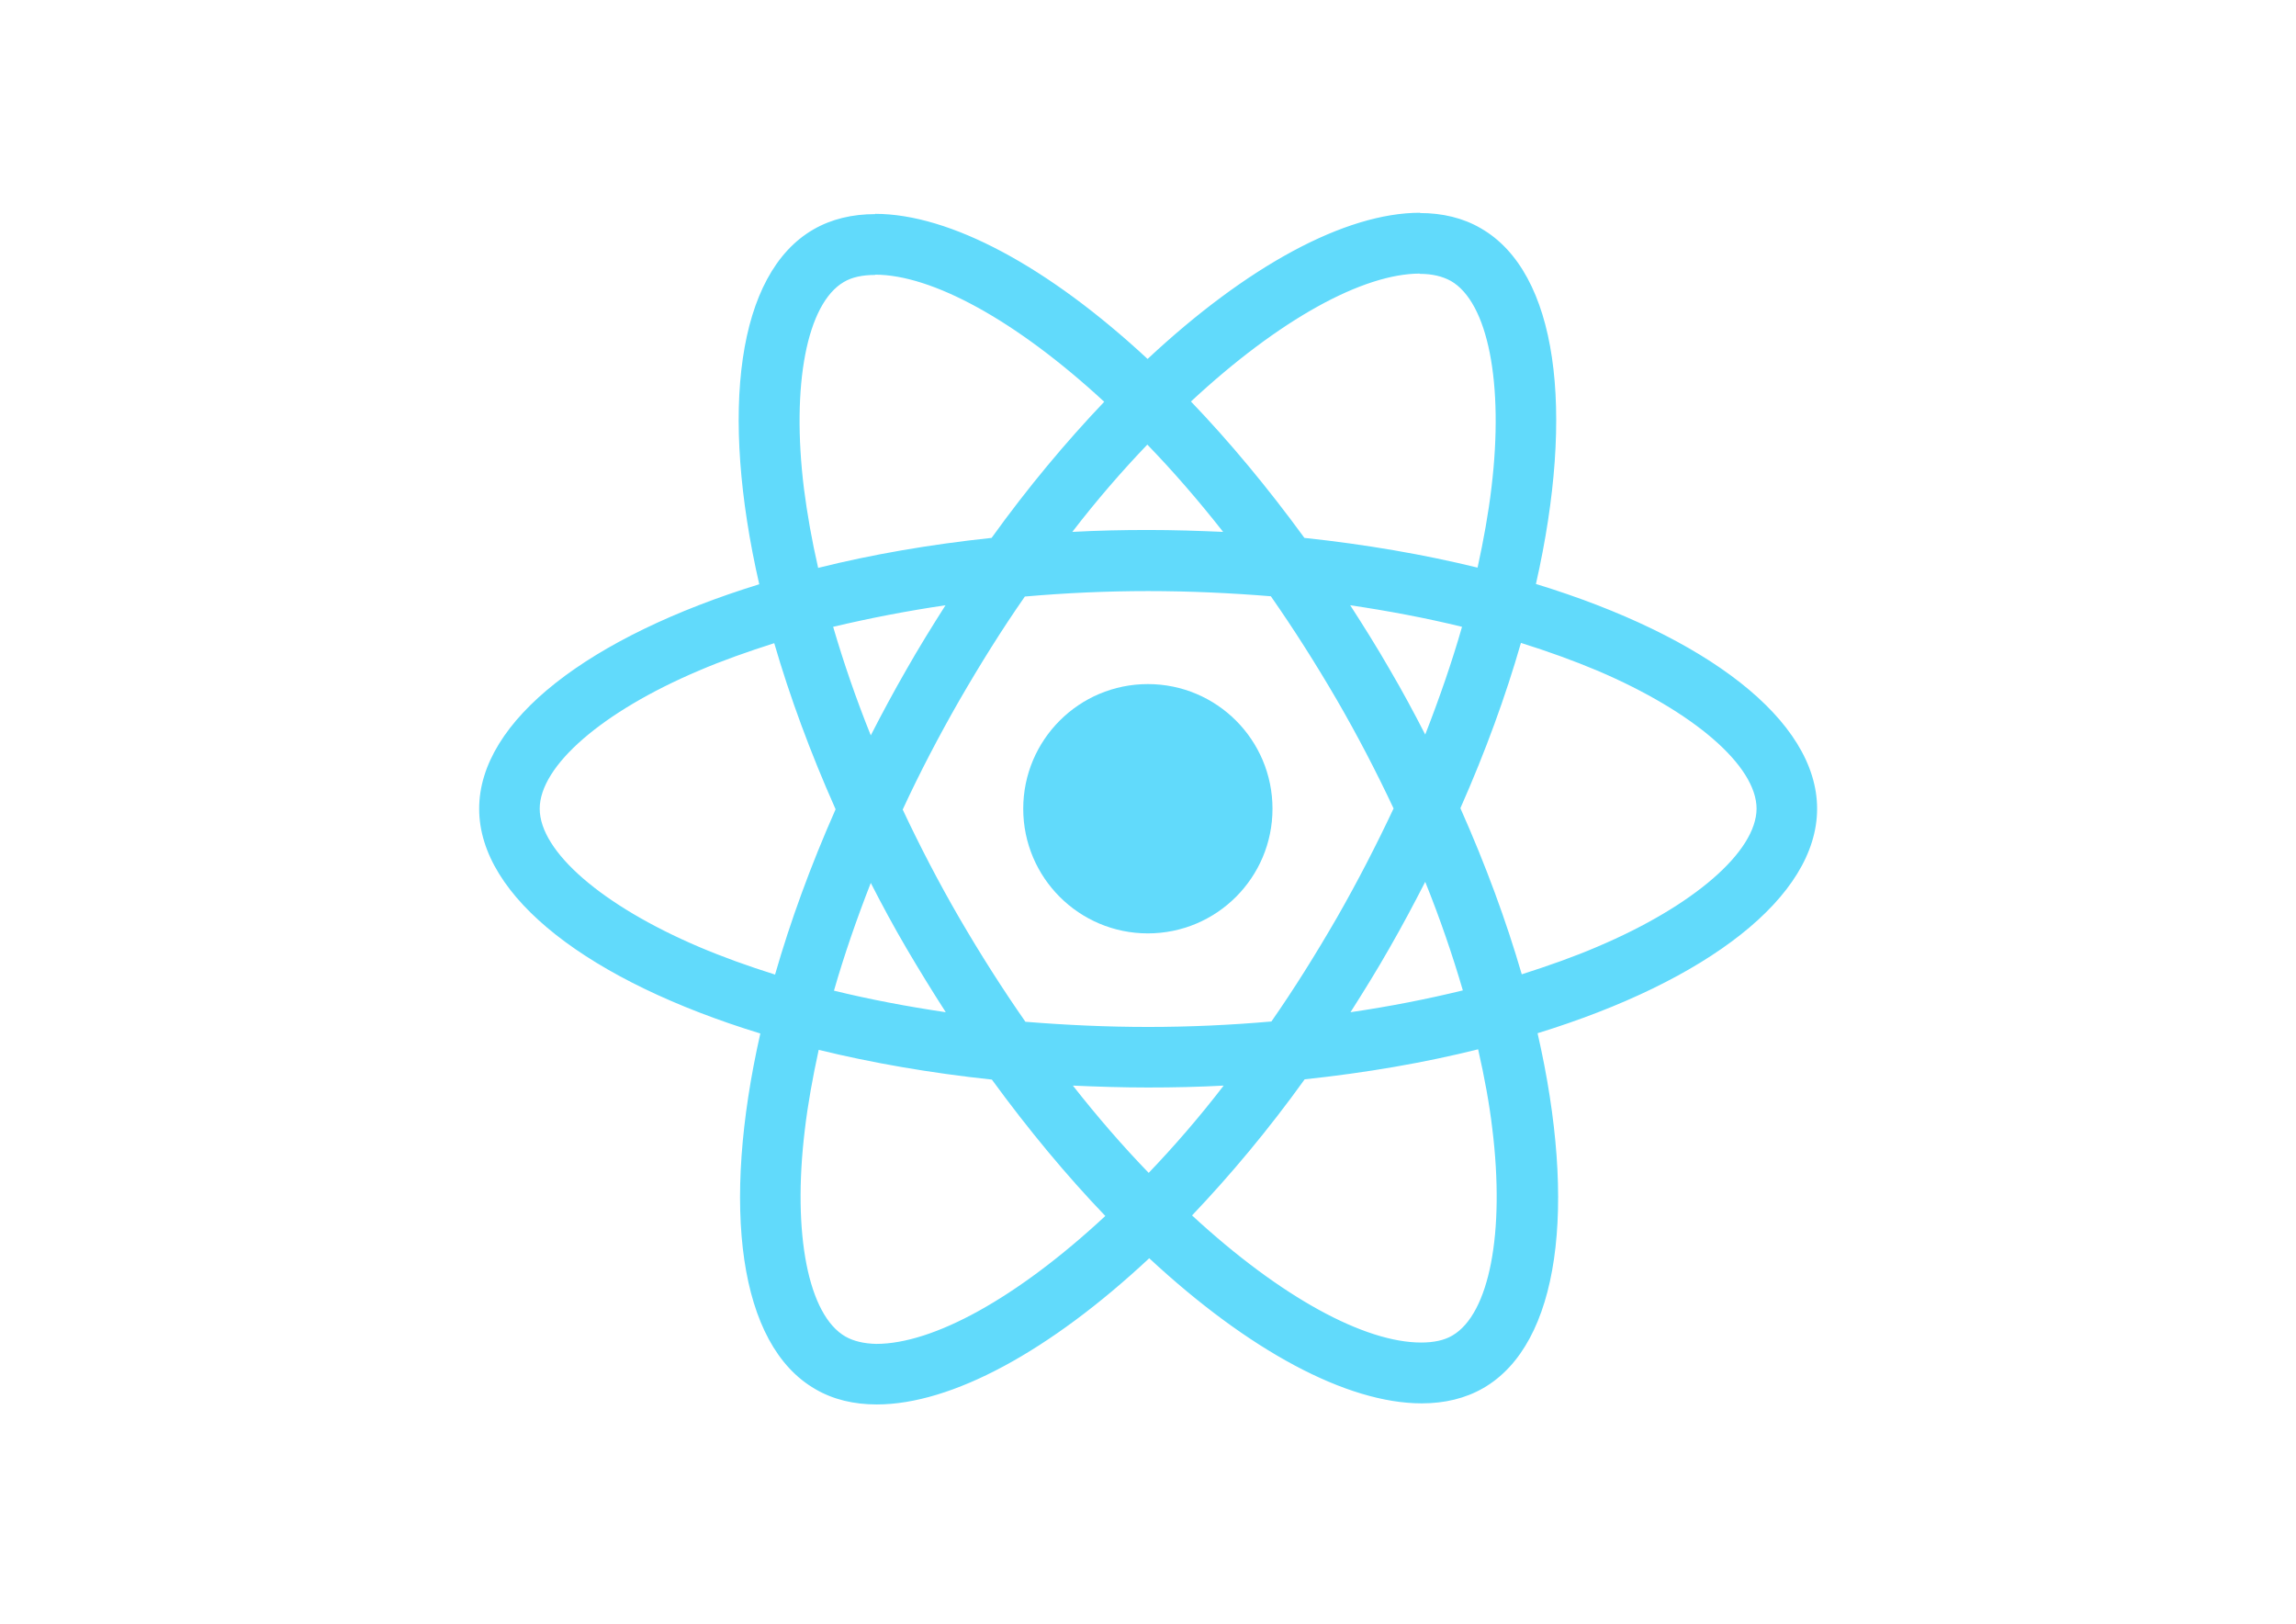
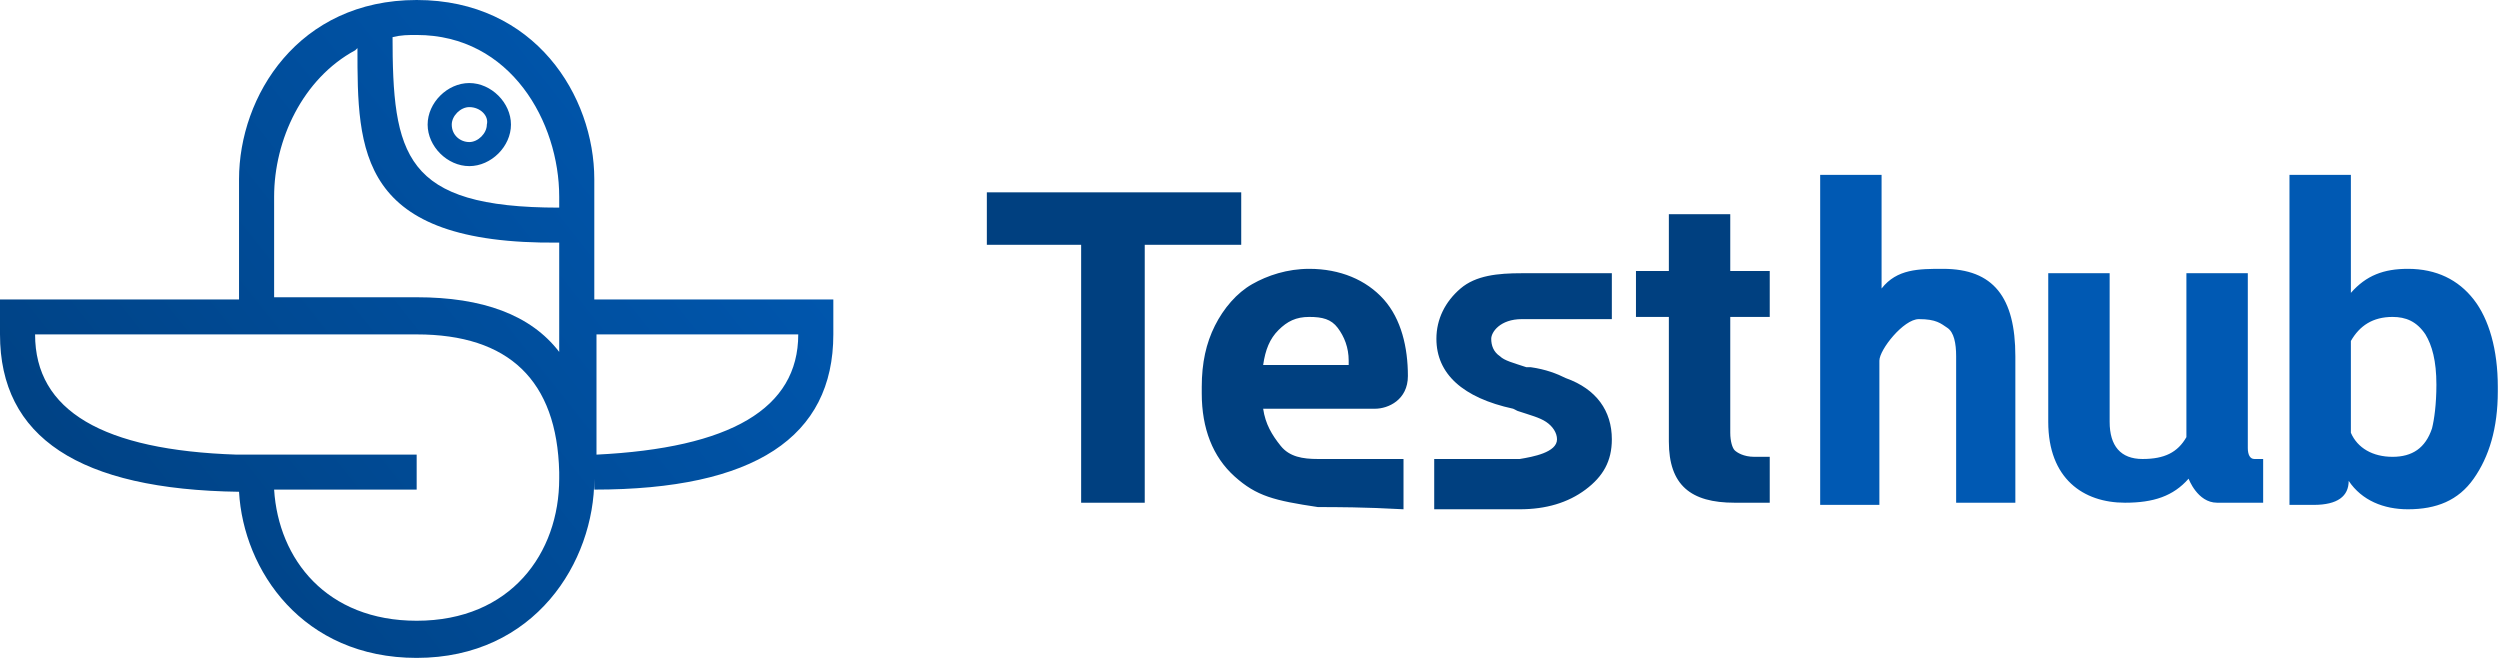
- <svg xmlns="http://www.w3.org/2000/svg" viewBox="0 0 841.9 595.3">
-   <g fill="#61DAFB">
-     <path d="M666.3 296.5c0-32.5-40.7-63.3-103.1-82.4 14.4-63.6 8-114.2-20.2-130.4-6.5-3.8-14.1-5.6-22.4-5.6v22.3c4.6 0 8.3.9 11.4 2.6 13.6 7.8 19.5 37.5 14.9 75.7-1.1 9.4-2.9 19.3-5.1 29.4-19.6-4.8-41-8.5-63.5-10.9-13.5-18.5-27.5-35.3-41.6-50 32.6-30.3 63.2-46.9 84-46.9V78c-27.5 0-63.5 19.6-99.9 53.6-36.4-33.8-72.4-53.2-99.9-53.2v22.3c20.7 0 51.4 16.5 84 46.6-14 14.7-28 31.4-41.3 49.9-22.6 2.4-44 6.1-63.6 11-2.3-10-4-19.7-5.2-29-4.7-38.2 1.1-67.9 14.6-75.8 3-1.8 6.9-2.6 11.5-2.6V78.5c-8.4 0-16 1.8-22.6 5.6-28.1 16.2-34.4 66.7-19.9 130.1-62.2 19.2-102.7 49.9-102.7 82.3 0 32.5 40.7 63.3 103.1 82.4-14.4 63.6-8 114.2 20.2 130.4 6.5 3.8 14.1 5.6 22.5 5.6 27.5 0 63.5-19.6 99.9-53.6 36.4 33.8 72.4 53.2 99.9 53.2 8.4 0 16-1.8 22.6-5.6 28.1-16.2 34.4-66.7 19.9-130.1 62-19.1 102.5-49.9 102.5-82.3zm-130.2-66.7c-3.7 12.9-8.3 26.2-13.5 39.5-4.1-8-8.4-16-13.1-24-4.6-8-9.5-15.8-14.4-23.4 14.2 2.1 27.9 4.7 41 7.9zm-45.8 106.5c-7.8 13.5-15.8 26.3-24.1 38.2-14.9 1.3-30 2-45.2 2-15.1 0-30.2-.7-45-1.9-8.3-11.9-16.4-24.6-24.2-38-7.6-13.1-14.5-26.4-20.8-39.8 6.2-13.4 13.2-26.8 20.7-39.9 7.8-13.5 15.8-26.3 24.1-38.2 14.9-1.3 30-2 45.2-2 15.1 0 30.2.7 45 1.9 8.3 11.9 16.4 24.6 24.2 38 7.6 13.1 14.5 26.4 20.8 39.8-6.3 13.4-13.2 26.8-20.7 39.9zm32.3-13c5.4 13.4 10 26.8 13.8 39.8-13.1 3.2-26.9 5.9-41.2 8 4.9-7.7 9.8-15.6 14.4-23.7 4.6-8 8.9-16.1 13-24.1zM421.2 430c-9.3-9.6-18.6-20.3-27.8-32 9 .4 18.2.7 27.5.7 9.4 0 18.7-.2 27.8-.7-9 11.7-18.3 22.4-27.5 32zm-74.4-58.9c-14.2-2.1-27.9-4.7-41-7.9 3.7-12.9 8.3-26.2 13.5-39.5 4.1 8 8.4 16 13.1 24 4.7 8 9.5 15.8 14.4 23.4zM420.7 163c9.3 9.6 18.6 20.3 27.8 32-9-.4-18.2-.7-27.5-.7-9.4 0-18.7.2-27.8.7 9-11.7 18.3-22.4 27.5-32zm-74 58.9c-4.9 7.7-9.8 15.6-14.4 23.7-4.6 8-8.9 16-13 24-5.4-13.4-10-26.8-13.8-39.8 13.1-3.1 26.9-5.8 41.2-7.9zm-90.5 125.2c-35.4-15.1-58.3-34.9-58.3-50.6 0-15.7 22.9-35.6 58.3-50.6 8.6-3.7 18-7 27.7-10.1 5.7 19.6 13.2 40 22.5 60.9-9.2 20.8-16.6 41.1-22.2 60.6-9.9-3.1-19.3-6.5-28-10.2zM310 490c-13.6-7.8-19.5-37.5-14.9-75.7 1.1-9.4 2.9-19.3 5.1-29.4 19.6 4.8 41 8.5 63.5 10.9 13.5 18.5 27.5 35.3 41.6 50-32.6 30.3-63.2 46.9-84 46.9-4.5-.1-8.3-1-11.3-2.7zm237.2-76.2c4.7 38.2-1.1 67.9-14.6 75.8-3 1.8-6.9 2.6-11.5 2.6-20.7 0-51.4-16.5-84-46.6 14-14.7 28-31.4 41.3-49.9 22.6-2.4 44-6.1 63.6-11 2.3 10.1 4.1 19.8 5.2 29.1zm38.5-66.7c-8.6 3.7-18 7-27.7 10.1-5.7-19.6-13.2-40-22.5-60.9 9.2-20.8 16.6-41.1 22.2-60.6 9.9 3.1 19.3 6.5 28.1 10.2 35.4 15.1 58.3 34.9 58.3 50.6-.1 15.7-23 35.6-58.4 50.6zM320.8 78.4z" />
-     <circle cx="420.9" cy="296.5" r="45.7" />
-     <path d="M520.5 78.1z" />
-   </g>
+ <svg xmlns="http://www.w3.org/2000/svg" width="114" height="30" viewBox="0 0 114 30" fill="none">
+   <path d="M19 0C24.4 0 27.1 4.385 27.1 8.173V13.655H38V15.249C38 19.934 34.4 22.326 27.1 22.326V21.827C27.1 25.615 24.4 30 19 30C13.8 30 11.1 26.013 10.9 22.425C3.6 22.326 0 19.934 0 15.249V13.655H10.9V8.173C10.9 4.385 13.6 0 19 0ZM19 15.249H1.6C1.6 18.738 4.7 20.532 10.8 20.731H19V22.326H12.5C12.7 25.515 14.9 28.306 19 28.306C23.3 28.306 25.5 25.216 25.5 21.827V21.528C25.4 17.342 23.2 15.249 19 15.249ZM36.4 15.249H27.2V20.731C33.3 20.432 36.4 18.638 36.4 15.249ZM16.3 2.193L16.2 2.292C13.8 3.588 12.5 6.379 12.5 8.97V13.555H19C22 13.555 24.2 14.352 25.5 16.047V11.063C16.3 11.163 16.3 6.877 16.3 2.193ZM19 1.595C18.6 1.595 18.3 1.595 17.9 1.694V1.595C17.9 7.076 18.4 9.468 25.5 9.468V8.97C25.5 5.581 23.3 1.595 19 1.595ZM21.4 3.787C22.4 3.787 23.3 4.684 23.3 5.681C23.3 6.678 22.4 7.575 21.4 7.575C20.4 7.575 19.5 6.678 19.5 5.681C19.5 4.684 20.4 3.787 21.4 3.787ZM21.4 4.884C21 4.884 20.6 5.282 20.6 5.681C20.6 6.179 21 6.478 21.4 6.478C21.8 6.478 22.2 6.08 22.2 5.681C22.3 5.282 21.9 4.884 21.4 4.884Z" fill="url(#paint0_linear)" />
+   <path d="M56.6 11.163H52.2V22.924H49.3V11.163H45V8.771H56.6V11.163ZM60.1 23.123C58.1 22.824 57.3 22.625 56.3 21.728C55.3 20.831 54.8 19.535 54.8 17.94V17.641C54.8 16.545 55 15.648 55.4 14.851C55.8 14.053 56.4 13.355 57.1 12.957C57.8 12.558 58.7 12.259 59.7 12.259C61.1 12.259 62.3 12.758 63.1 13.655C63.9 14.552 64.2 15.847 64.2 17.143C64.2 18.239 63.3 18.638 62.7 18.638C61.1 18.638 59.4 18.638 57.6 18.638C57.7 19.335 58 19.834 58.4 20.332C58.8 20.831 59.4 20.93 60.1 20.93C60.8 20.93 62.1 20.93 64 20.93V23.223C62.2 23.123 60.9 23.123 60.1 23.123ZM59.7 14.452C59.1 14.452 58.7 14.651 58.3 15.05C57.9 15.448 57.7 15.947 57.6 16.645H61.5V16.445C61.5 15.847 61.3 15.349 61 14.95C60.7 14.552 60.3 14.452 59.7 14.452ZM71 20.033C71 19.734 70.8 19.435 70.5 19.236C70.2 19.037 69.8 18.937 69.2 18.738L69 18.638C66.7 18.14 65.5 17.043 65.5 15.448C65.5 14.552 65.9 13.754 66.6 13.156C67.3 12.558 68.3 12.459 69.4 12.459C70.2 12.459 71.6 12.459 73.5 12.459V14.552C71 14.552 69.6 14.552 69.4 14.552C68.4 14.552 68 15.149 68 15.448C68 15.748 68.1 16.047 68.4 16.246C68.6 16.445 69 16.545 69.6 16.744H69.8C70.5 16.844 71 17.043 71.4 17.242C72.8 17.741 73.5 18.738 73.5 20.033C73.5 21.03 73.1 21.728 72.3 22.326C71.5 22.924 70.5 23.223 69.3 23.223C68.8 23.223 67.4 23.223 65.4 23.223V20.93C67.7 20.93 69 20.93 69.3 20.93C69.9 20.831 71 20.631 71 20.033ZM78.9 9.767V12.359H80.7V14.452H78.9V19.734C78.9 20.133 79 20.432 79.1 20.532C79.2 20.631 79.5 20.831 80 20.831C80.2 20.831 80.4 20.831 80.7 20.831V22.924C80 22.924 79.5 22.924 79.1 22.924C77.1 22.924 76.1 22.126 76.1 20.133V14.452H74.6V12.359H76.1V9.767H78.9ZM85.8 13.156C86.5 12.259 87.5 12.259 88.6 12.259C90.9 12.259 91.9 13.555 91.9 16.246V22.924H89.2V16.246C89.2 15.648 89.1 15.149 88.8 14.95C88.5 14.751 88.3 14.552 87.5 14.552C86.8 14.552 85.7 15.947 85.7 16.445C85.7 16.744 85.7 18.937 85.7 23.023H83V7.973H85.8V13.156ZM99.8 21.827C99.1 22.625 98.2 22.924 96.9 22.924C95 22.924 93.4 21.827 93.4 19.236V12.459H96.2V19.236C96.2 20.332 96.7 20.93 97.7 20.93C98.7 20.93 99.3 20.631 99.7 19.934V12.459H102.5V20.432C102.5 20.731 102.6 20.93 102.8 20.93H103.2V22.924C101.9 22.924 101.2 22.924 101.1 22.924C100.2 22.924 99.8 21.827 99.8 21.827ZM107.2 7.973V13.355C107.9 12.558 108.7 12.259 109.8 12.259C111.1 12.259 112.1 12.758 112.8 13.655C113.5 14.552 113.9 15.947 113.9 17.641V17.84C113.9 19.535 113.5 20.831 112.8 21.827C112.1 22.824 111.1 23.223 109.8 23.223C108.7 23.223 107.7 22.824 107.1 21.927C107.1 22.625 106.6 23.023 105.5 23.023H104.4V7.973H107.2ZM109.1 14.452C108.2 14.452 107.6 14.851 107.2 15.548V19.734C107.5 20.432 108.2 20.831 109.1 20.831C110 20.831 110.6 20.432 110.9 19.535C111 19.136 111.1 18.439 111.1 17.541C111.1 16.445 110.9 15.748 110.6 15.249C110.2 14.651 109.7 14.452 109.1 14.452Z" fill="url(#paint1_linear)" />
+   <defs>
+     <linearGradient id="paint0_linear" x1="37.999" y1="5.631" x2="5.58" y2="31.312" gradientUnits="userSpaceOnUse">
+       <stop stop-color="#0059B3" />
+       <stop offset="1" stop-color="#004080" />
+     </linearGradient>
+     <linearGradient id="paint1_linear" x1="113.768" y1="15.554" x2="44.991" y2="15.554" gradientUnits="userSpaceOnUse">
+       <stop stop-color="#0059B3" />
+       <stop offset="0.456" stop-color="#0059B3" />
+       <stop offset="0.473" stop-color="#004080" />
+       <stop offset="1" stop-color="#004080" />
+     </linearGradient>
+   </defs>
</svg>
